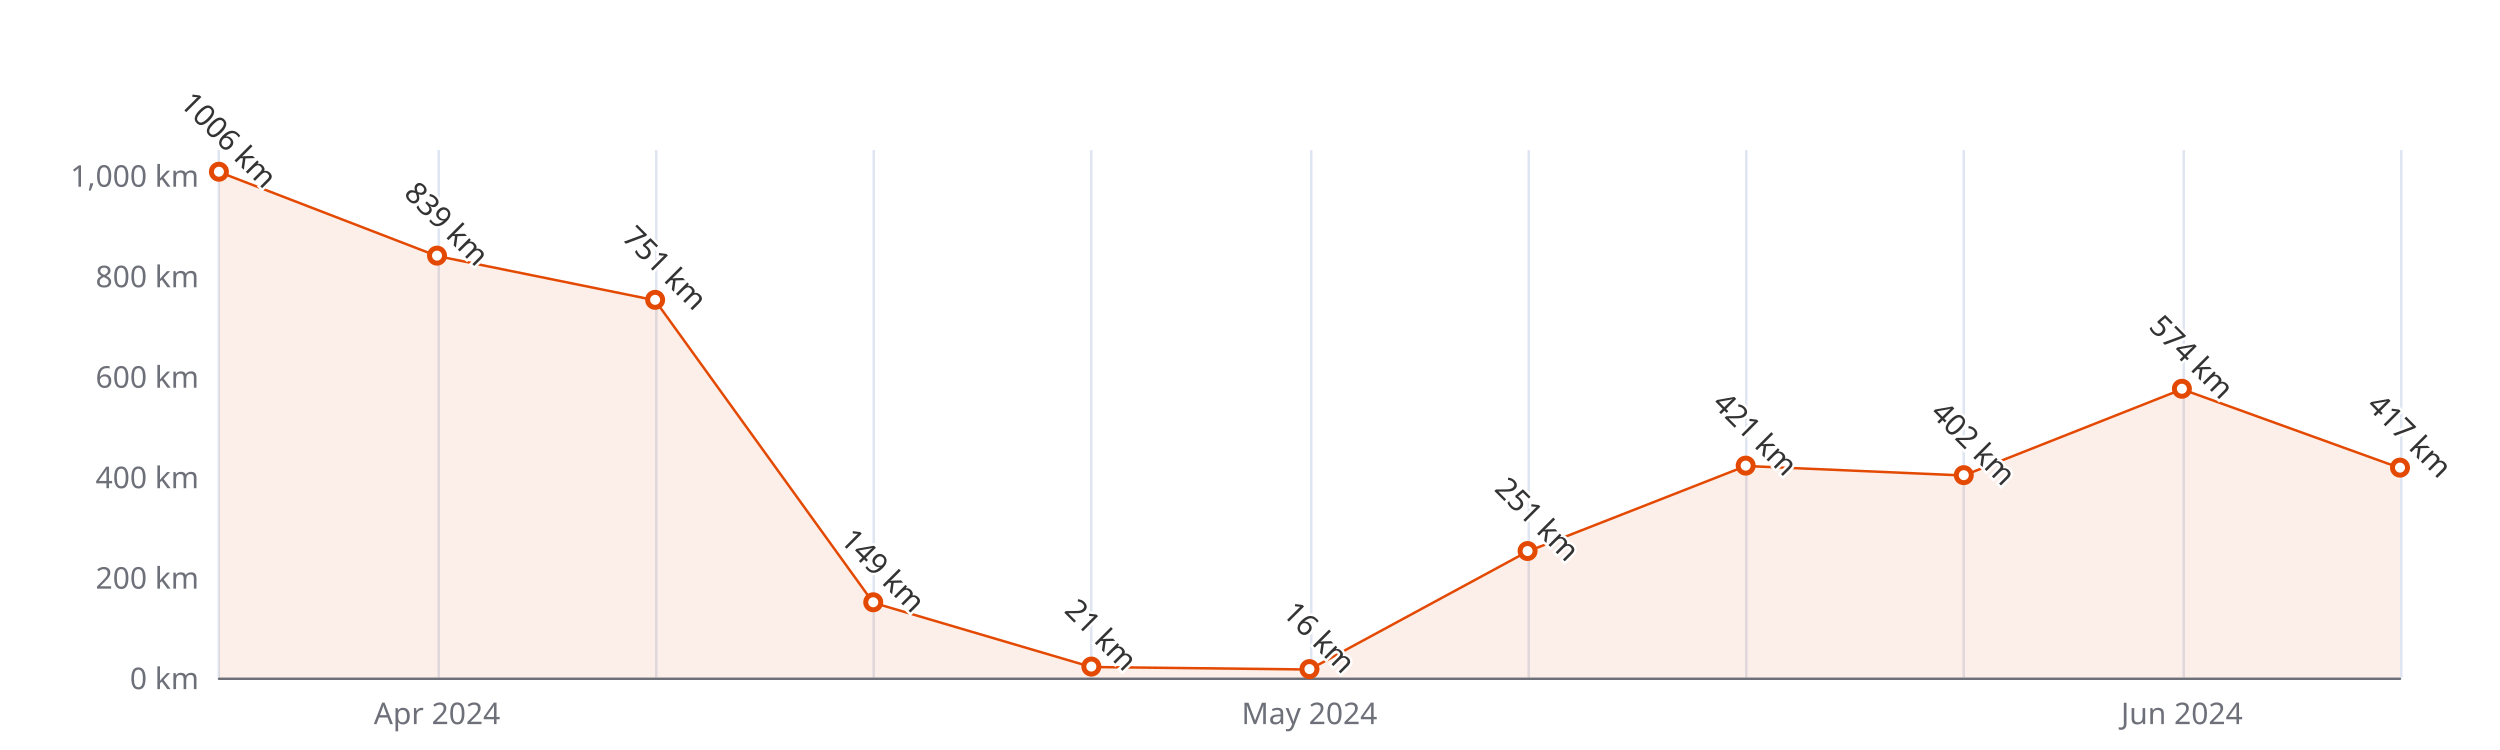
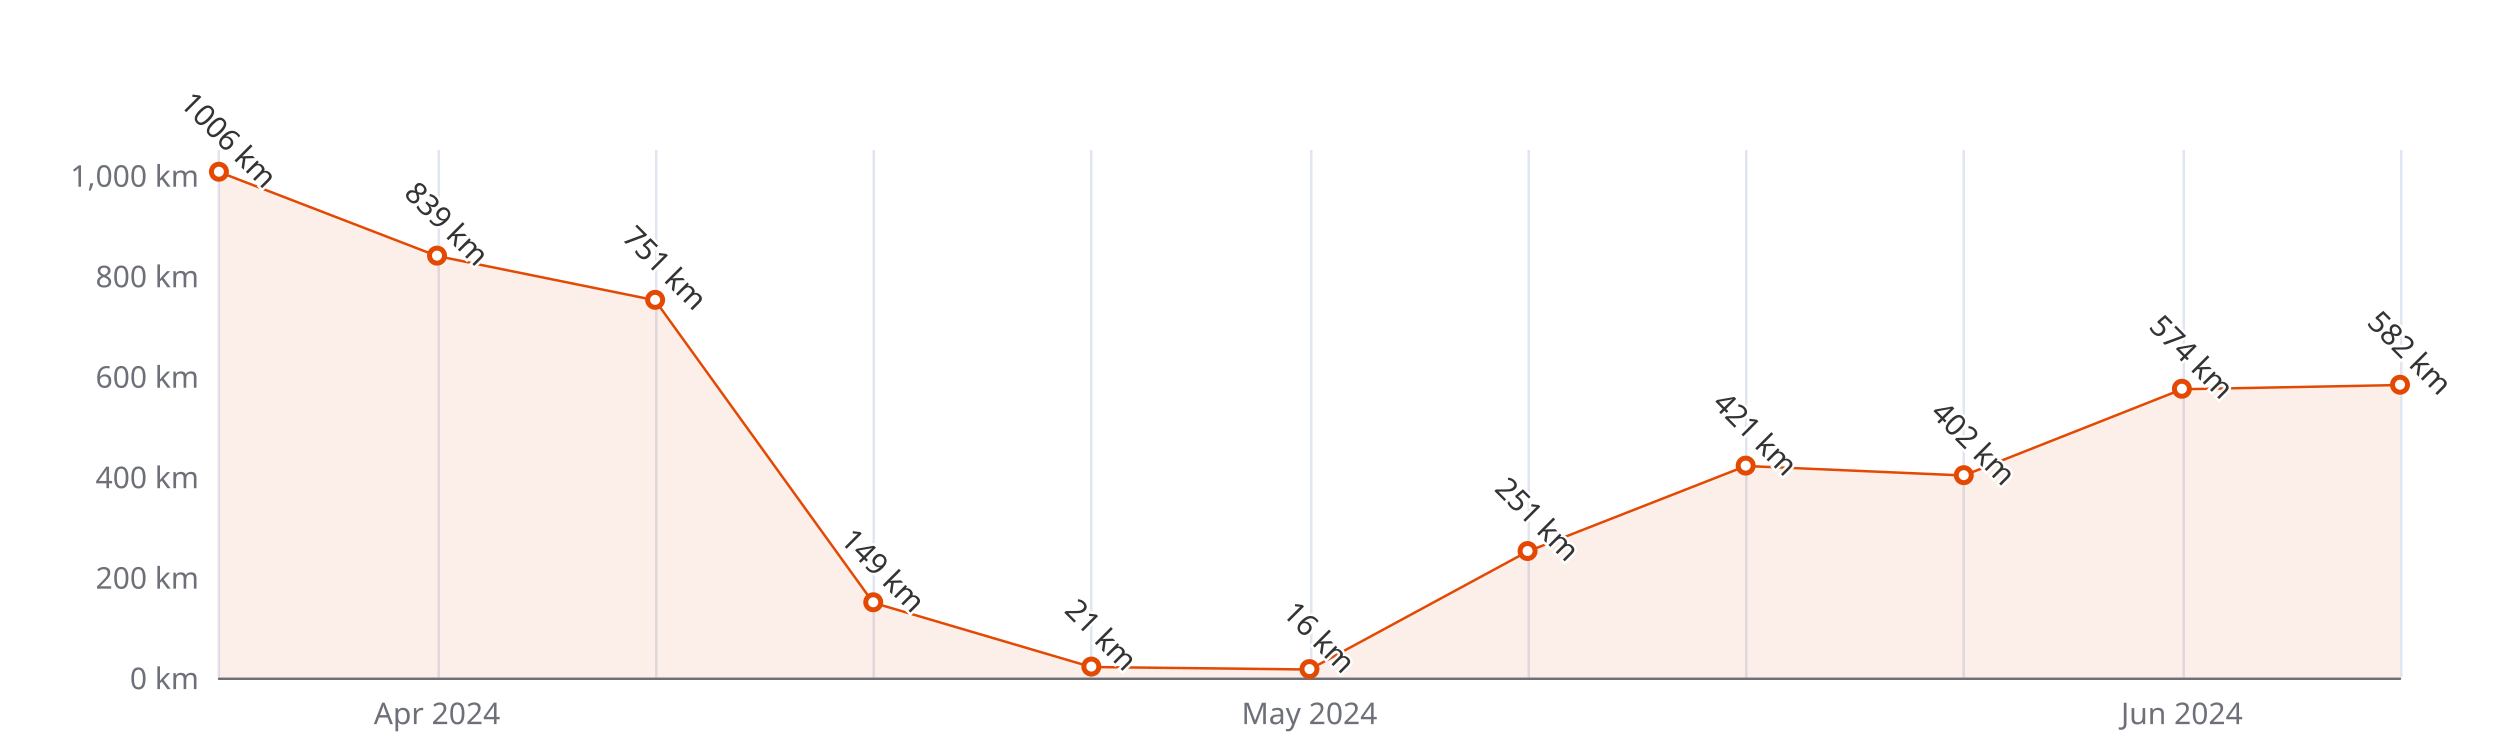
<svg xmlns="http://www.w3.org/2000/svg" width="1000" height="300" version="1.1" baseProfile="full" viewBox="0 0 1000 300">
  <rect width="1000" height="300" x="0" y="0" id="0" fill="#ffffff" />
  <path d="M87.5 60L87.5 271" fill="none" stroke="#E0E6F1" />
  <path d="M175.5 60L175.5 271" fill="none" stroke="#E0E6F1" />
  <path d="M262.5 60L262.5 271" fill="none" stroke="#E0E6F1" />
  <path d="M349.5 60L349.5 271" fill="none" stroke="#E0E6F1" />
  <path d="M436.5 60L436.5 271" fill="none" stroke="#E0E6F1" />
  <path d="M524.5 60L524.5 271" fill="none" stroke="#E0E6F1" />
  <path d="M611.5 60L611.5 271" fill="none" stroke="#E0E6F1" />
  <path d="M698.5 60L698.5 271" fill="none" stroke="#E0E6F1" />
  <path d="M785.5 60L785.5 271" fill="none" stroke="#E0E6F1" />
  <path d="M873.5 60L873.5 271" fill="none" stroke="#E0E6F1" />
  <path d="M960.5 60L960.5 271" fill="none" stroke="#E0E6F1" />
  <path d="M87.6 271.5L960 271.5" fill="none" stroke="#6E7079" stroke-linecap="round" />
  <text dominant-baseline="central" text-anchor="end" style="font-size:12px;font-family:sans-serif;" xml:space="preserve" transform="translate(79.56 271)" fill="#6E7079">0 km</text>
  <text dominant-baseline="central" text-anchor="end" style="font-size:12px;font-family:sans-serif;" xml:space="preserve" transform="translate(79.56 230.8095)" fill="#6E7079">200 km</text>
  <text dominant-baseline="central" text-anchor="end" style="font-size:12px;font-family:sans-serif;" xml:space="preserve" transform="translate(79.56 190.619)" fill="#6E7079">400 km</text>
  <text dominant-baseline="central" text-anchor="end" style="font-size:12px;font-family:sans-serif;" xml:space="preserve" transform="translate(79.56 150.4286)" fill="#6E7079">600 km</text>
  <text dominant-baseline="central" text-anchor="end" style="font-size:12px;font-family:sans-serif;" xml:space="preserve" transform="translate(79.56 110.2381)" fill="#6E7079">800 km</text>
  <text dominant-baseline="central" text-anchor="end" style="font-size:12px;font-family:sans-serif;" xml:space="preserve" transform="translate(79.56 70.0476)" fill="#6E7079">1,000 km</text>
  <text dominant-baseline="central" text-anchor="middle" style="font-size:12px;font-family:sans-serif;" xml:space="preserve" y="6" transform="translate(174.804 279)" fill="#6E7079">Apr 2024</text>
  <text dominant-baseline="central" text-anchor="middle" style="font-size:12px;font-family:sans-serif;" xml:space="preserve" y="6" transform="translate(523.78 279)" fill="#6E7079">May 2024</text>
  <text dominant-baseline="central" text-anchor="middle" style="font-size:12px;font-family:sans-serif;" xml:space="preserve" y="6" transform="translate(872.756 279)" fill="#6E7079">Jun 2024</text>
  <g clip-path="url(#zr5-c0)">
-     <path d="M87.6 68.8L174.8 102.4L262 120.1L349.3 241.1L436.5 266.8L523.8 267.8L611 220.6L698.3 186.4L785.5 190.2L872.8 155.7L960 187.2L960 271L872.8 271L785.5 271L698.3 271L611 271L523.8 271L436.5 271L349.3 271L262 271L174.8 271L87.6 271Z" fill="rgb(227,73,2)" fill-opacity="0.09" />
-     <path d="M87.6 68.8L174.8 102.4L262 120.1L349.3 241.1L436.5 266.8L523.8 267.8L611 220.6L698.3 186.4L785.5 190.2L872.8 155.7L960 187.2" fill="none" stroke="#E34902" stroke-linejoin="bevel" />
+     <path d="M87.6 68.8L174.8 102.4L262 120.1L349.3 241.1L436.5 266.8L523.8 267.8L611 220.6L698.3 186.4L785.5 190.2L872.8 155.7L960 154L960 271L872.8 271L785.5 271L698.3 271L611 271L523.8 271L436.5 271L349.3 271L262 271L174.8 271L87.6 271Z" fill="rgb(227,73,2)" fill-opacity="0.09" />
+     <path d="M87.6 68.8L174.8 102.4L262 120.1L349.3 241.1L436.5 266.8L523.8 267.8L611 220.6L698.3 186.4L785.5 190.2L872.8 155.7L960 154" fill="none" stroke="#E34902" stroke-linejoin="bevel" />
  </g>
  <path d="M1 0A1 1 0 1 1 1 -0.1A1 1 0 0 1 1 0" transform="matrix(3,0,0,3,87.56,68.8419)" fill="#fff" stroke="#E34902" stroke-width="0.667" />
  <path d="M1 0A1 1 0 1 1 1 -0.1A1 1 0 0 1 1 0" transform="matrix(3,0,0,3,174.804,102.401)" fill="#fff" stroke="#E34902" stroke-width="0.667" />
  <path d="M1 0A1 1 0 1 1 1 -0.1A1 1 0 0 1 1 0" transform="matrix(3,0,0,3,262.048,120.0848)" fill="#fff" stroke="#E34902" stroke-width="0.667" />
  <path d="M1 0A1 1 0 1 1 1 -0.1A1 1 0 0 1 1 0" transform="matrix(3,0,0,3,349.292,241.0581)" fill="#fff" stroke="#E34902" stroke-width="0.667" />
  <path d="M1 0A1 1 0 1 1 1 -0.1A1 1 0 0 1 1 0" transform="matrix(3,0,0,3,436.536,266.78)" fill="#fff" stroke="#E34902" stroke-width="0.667" />
  <path d="M1 0A1 1 0 1 1 1 -0.1A1 1 0 0 1 1 0" transform="matrix(3,0,0,3,523.78,267.7848)" fill="#fff" stroke="#E34902" stroke-width="0.667" />
  <path d="M1 0A1 1 0 1 1 1 -0.1A1 1 0 0 1 1 0" transform="matrix(3,0,0,3,611.024,220.561)" fill="#fff" stroke="#E34902" stroke-width="0.667" />
  <path d="M1 0A1 1 0 1 1 1 -0.1A1 1 0 0 1 1 0" transform="matrix(3,0,0,3,698.268,186.399)" fill="#fff" stroke="#E34902" stroke-width="0.667" />
  <path d="M1 0A1 1 0 1 1 1 -0.1A1 1 0 0 1 1 0" transform="matrix(3,0,0,3,785.512,190.2171)" fill="#fff" stroke="#E34902" stroke-width="0.667" />
  <path d="M1 0A1 1 0 1 1 1 -0.1A1 1 0 0 1 1 0" transform="matrix(3,0,0,3,872.756,155.6533)" fill="#fff" stroke="#E34902" stroke-width="0.667" />
-   <path d="M1 0A1 1 0 1 1 1 -0.1A1 1 0 0 1 1 0" transform="matrix(3,0,0,3,960,187.2029)" fill="#fff" stroke="#E34902" stroke-width="0.667" />
+   <path d="M1 0A1 1 0 1 1 1 -0.1A1 1 0 0 1 1 0" transform="matrix(3,0,0,3,960,154.0457)" fill="#fff" stroke="#E34902" stroke-width="0.667" />
  <text dominant-baseline="central" text-anchor="middle" style="font-size:12px;font-family:sans-serif;" xml:space="preserve" y="-6" transform="matrix(0.707,0.707,-0.707,0.707,87.56,59.8419)" fill="#333" stroke="rgb(255,255,255)" stroke-width="2" paint-order="stroke" stroke-miterlimit="2">1006 km</text>
  <text dominant-baseline="central" text-anchor="middle" style="font-size:12px;font-family:sans-serif;" xml:space="preserve" y="-6" transform="matrix(0.707,0.707,-0.707,0.707,174.804,93.401)" fill="#333" stroke="rgb(255,255,255)" stroke-width="2" paint-order="stroke" stroke-miterlimit="2">839 km</text>
  <text dominant-baseline="central" text-anchor="middle" style="font-size:12px;font-family:sans-serif;" xml:space="preserve" y="-6" transform="matrix(0.707,0.707,-0.707,0.707,262.048,111.0848)" fill="#333" stroke="rgb(255,255,255)" stroke-width="2" paint-order="stroke" stroke-miterlimit="2">751 km</text>
  <text dominant-baseline="central" text-anchor="middle" style="font-size:12px;font-family:sans-serif;" xml:space="preserve" y="-6" transform="matrix(0.707,0.707,-0.707,0.707,349.292,232.0581)" fill="#333" stroke="rgb(255,255,255)" stroke-width="2" paint-order="stroke" stroke-miterlimit="2">149 km</text>
  <text dominant-baseline="central" text-anchor="middle" style="font-size:12px;font-family:sans-serif;" xml:space="preserve" y="-6" transform="matrix(0.707,0.707,-0.707,0.707,436.536,257.78)" fill="#333" stroke="rgb(255,255,255)" stroke-width="2" paint-order="stroke" stroke-miterlimit="2">21 km</text>
  <text dominant-baseline="central" text-anchor="middle" style="font-size:12px;font-family:sans-serif;" xml:space="preserve" y="-6" transform="matrix(0.707,0.707,-0.707,0.707,523.78,258.7848)" fill="#333" stroke="rgb(255,255,255)" stroke-width="2" paint-order="stroke" stroke-miterlimit="2">16 km</text>
  <text dominant-baseline="central" text-anchor="middle" style="font-size:12px;font-family:sans-serif;" xml:space="preserve" y="-6" transform="matrix(0.707,0.707,-0.707,0.707,611.024,211.561)" fill="#333" stroke="rgb(255,255,255)" stroke-width="2" paint-order="stroke" stroke-miterlimit="2">251 km</text>
  <text dominant-baseline="central" text-anchor="middle" style="font-size:12px;font-family:sans-serif;" xml:space="preserve" y="-6" transform="matrix(0.707,0.707,-0.707,0.707,698.268,177.399)" fill="#333" stroke="rgb(255,255,255)" stroke-width="2" paint-order="stroke" stroke-miterlimit="2">421 km</text>
  <text dominant-baseline="central" text-anchor="middle" style="font-size:12px;font-family:sans-serif;" xml:space="preserve" y="-6" transform="matrix(0.707,0.707,-0.707,0.707,785.512,181.2171)" fill="#333" stroke="rgb(255,255,255)" stroke-width="2" paint-order="stroke" stroke-miterlimit="2">402 km</text>
  <text dominant-baseline="central" text-anchor="middle" style="font-size:12px;font-family:sans-serif;" xml:space="preserve" y="-6" transform="matrix(0.707,0.707,-0.707,0.707,872.756,146.6533)" fill="#333" stroke="rgb(255,255,255)" stroke-width="2" paint-order="stroke" stroke-miterlimit="2">574 km</text>
-   <text dominant-baseline="central" text-anchor="middle" style="font-size:12px;font-family:sans-serif;" xml:space="preserve" y="-6" transform="matrix(0.707,0.707,-0.707,0.707,960,178.2029)" fill="#333" stroke="rgb(255,255,255)" stroke-width="2" paint-order="stroke" stroke-miterlimit="2">417 km</text>
+   <text dominant-baseline="central" text-anchor="middle" style="font-size:12px;font-family:sans-serif;" xml:space="preserve" y="-6" transform="matrix(0.707,0.707,-0.707,0.707,960,145.0457)" fill="#333" stroke="rgb(255,255,255)" stroke-width="2" paint-order="stroke" stroke-miterlimit="2">582 km</text>
  <defs>
    <clipPath id="zr5-c0">
      <path d="M87 59.5l873 0l0 212l-873 0Z" fill="#000" />
    </clipPath>
  </defs>
</svg>
